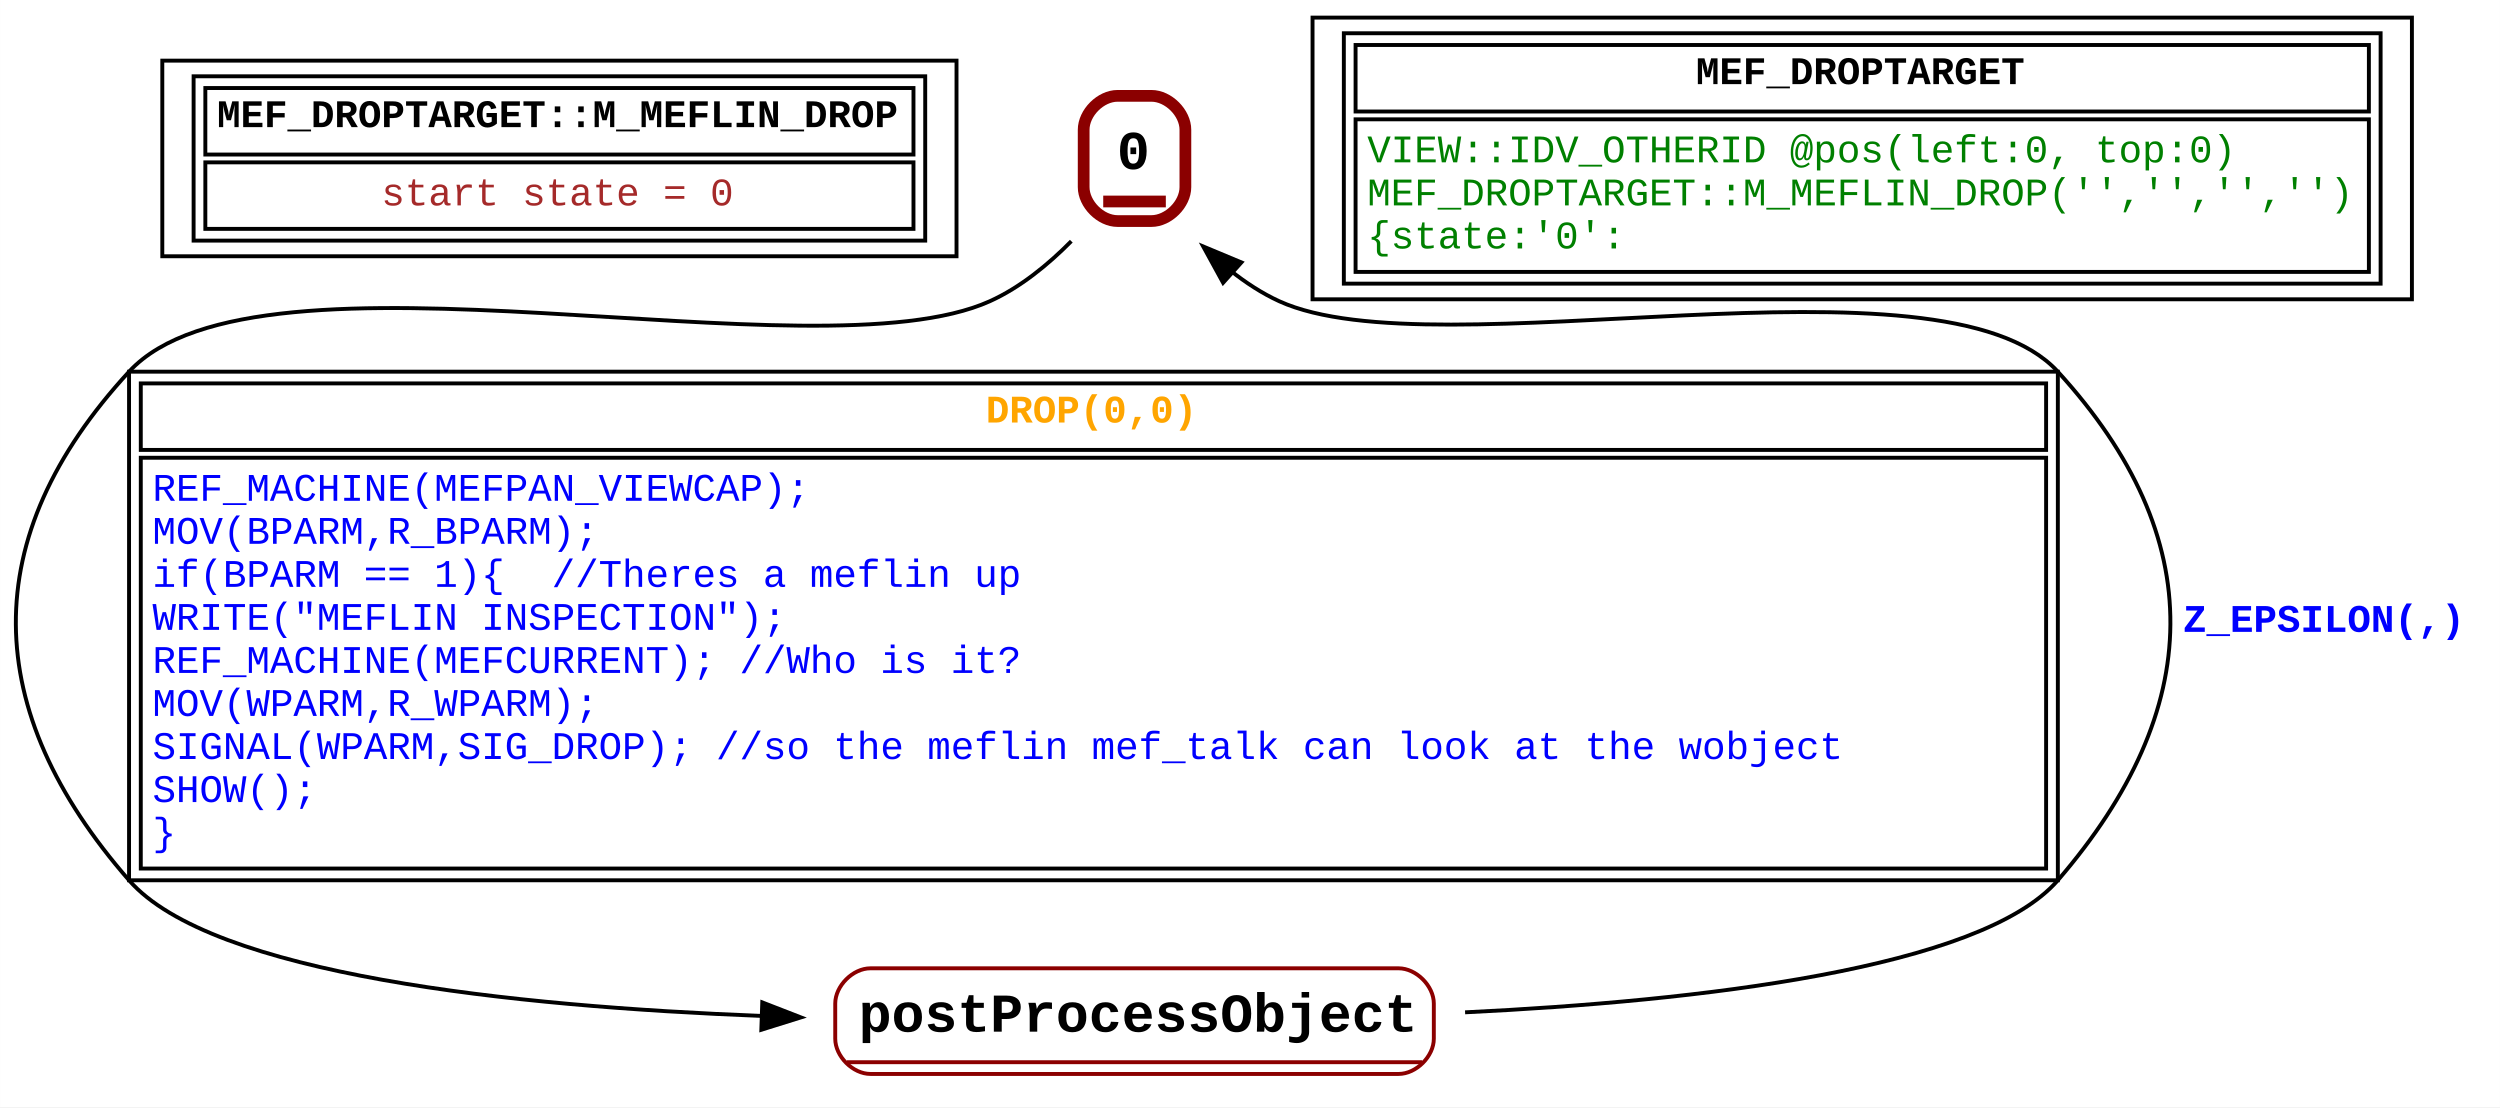
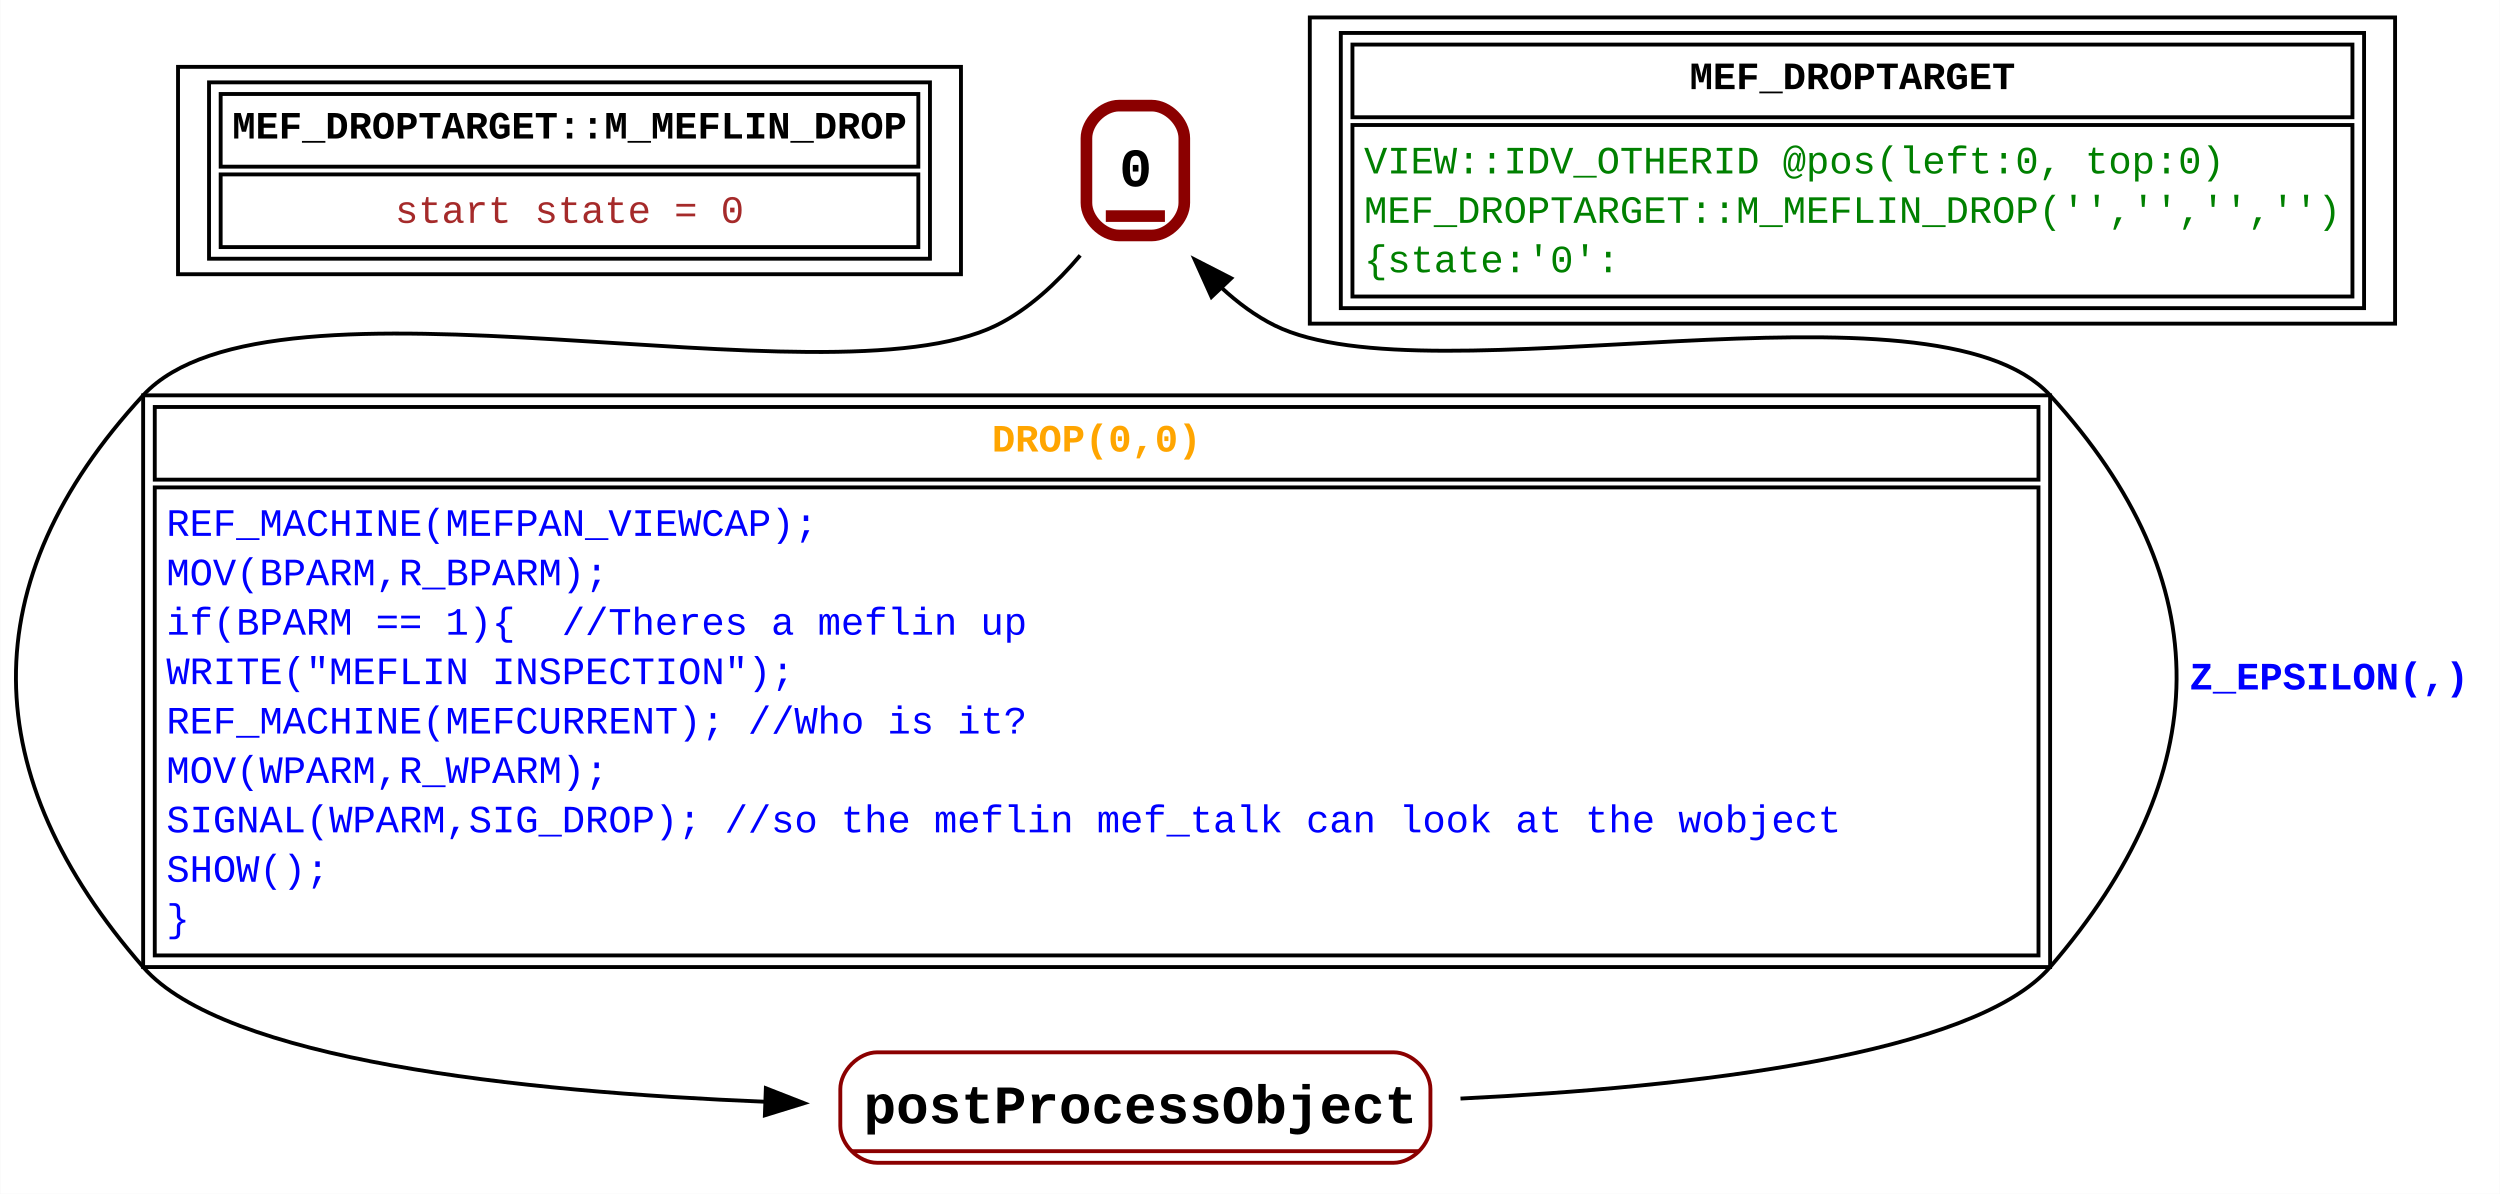
- <svg xmlns="http://www.w3.org/2000/svg" width="639pt" height="283pt" viewBox="0.00 0.00 638.97 283.00">
-   <g id="graph0" class="graph" transform="scale(1 1) rotate(0) translate(4 279)">
-     <polygon fill="white" stroke="none" points="-4,4 -4,-279 634.97,-279 634.97,4 -4,4" />
+ <svg xmlns="http://www.w3.org/2000/svg" width="645pt" height="308pt" viewBox="0.00 0.00 644.86 308.00">
+   <g id="graph0" class="graph" transform="scale(1 1) rotate(0) translate(4 304)">
+     <polygon fill="white" stroke="none" points="-4,4 -4,-304 640.86,-304 640.86,4 -4,4" />
    <g id="node1" class="node">
-       <polygon fill="none" stroke="black" points="37.47,-213.5 37.47,-263.5 240.47,-263.5 240.47,-213.5 37.47,-213.5" />
-       <polygon fill="none" stroke="black" points="48.47,-239.5 48.47,-256.5 229.47,-256.5 229.47,-239.5 48.47,-239.5" />
-       <text text-anchor="start" x="51.47" y="-246.5" font-family="Courier New" font-weight="bold" font-size="10.00">MEF_DROPTARGET::M_MEFLIN_DROP</text>
-       <polygon fill="none" stroke="black" points="48.47,-220.5 48.47,-237.5 229.47,-237.5 229.47,-220.5 48.47,-220.5" />
-       <text text-anchor="start" x="93.47" y="-226.5" font-family="Courier New" font-size="10.00" fill="brown">start state = 0</text>
-       <polygon fill="none" stroke="black" points="45.47,-217.5 45.47,-259.5 232.47,-259.5 232.47,-217.5 45.47,-217.5" />
+       <polygon fill="none" stroke="black" points="41.86,-233.25 41.86,-286.75 243.86,-286.75 243.86,-233.25 41.86,-233.25" />
+       <polygon fill="none" stroke="black" points="52.86,-261 52.86,-279.75 232.86,-279.75 232.86,-261 52.86,-261" />
+       <text text-anchor="start" x="55.86" y="-268.25" font-family="Courier New" font-weight="bold" font-size="10.00">MEF_DROPTARGET::M_MEFLIN_DROP</text>
+       <polygon fill="none" stroke="black" points="52.86,-240.25 52.86,-259 232.86,-259 232.86,-240.25 52.86,-240.25" />
+       <text text-anchor="start" x="97.86" y="-246.5" font-family="Courier New" font-size="10.00" fill="brown">start state = 0</text>
+       <polygon fill="none" stroke="black" points="49.86,-237.25 49.86,-282.75 235.86,-282.75 235.86,-237.25 49.86,-237.25" />
    </g>
    <g id="node2" class="node">
-       <polyline fill="none" stroke="darkred" stroke-width="3" points="277.97,-227.5 293.97,-227.5" />
-       <text text-anchor="start" x="281.47" y="-235.8" font-family="Courier New" font-weight="bold" font-size="14.00">0</text>
-       <path fill="none" stroke="darkred" stroke-width="3" d="M281.63,-222.5C281.63,-222.5 290.3,-222.5 290.3,-222.5 294.63,-222.5 298.97,-226.83 298.97,-231.17 298.97,-231.17 298.97,-245.83 298.97,-245.83 298.97,-250.17 294.63,-254.5 290.3,-254.5 290.3,-254.5 281.63,-254.5 281.63,-254.5 277.3,-254.5 272.97,-250.17 272.97,-245.83 272.97,-245.83 272.97,-231.17 272.97,-231.17 272.97,-226.83 277.3,-222.5 281.63,-222.5" />
+       <polyline fill="none" stroke="darkred" stroke-width="3" points="281.23,-248.25 296.48,-248.25" />
+       <text text-anchor="start" x="284.73" y="-255.95" font-family="Courier New" font-weight="bold" font-size="14.00">0</text>
+       <path fill="none" stroke="darkred" stroke-width="3" d="M284.65,-243.25C284.65,-243.25 293.06,-243.25 293.06,-243.25 297.27,-243.25 301.48,-247.46 301.48,-251.67 301.48,-251.67 301.48,-268.33 301.48,-268.33 301.48,-272.54 297.27,-276.75 293.06,-276.75 293.06,-276.75 284.65,-276.75 284.65,-276.75 280.44,-276.75 276.23,-272.54 276.23,-268.33 276.23,-268.33 276.23,-251.67 276.23,-251.67 276.23,-247.46 280.44,-243.25 284.65,-243.25" />
    </g>
    <g id="node3" class="node">
-       <polyline fill="none" stroke="darkred" points="212.47,-7.5 359.47,-7.5" />
-       <text text-anchor="start" x="215.47" y="-15.3" font-family="Courier New" font-weight="bold" font-size="14.00">postProcessObject</text>
-       <path fill="none" stroke="darkred" d="M218.47,-4.5C218.47,-4.5 353.47,-4.5 353.47,-4.5 357.97,-4.5 362.47,-9 362.47,-13.5 362.47,-13.5 362.47,-22.5 362.47,-22.5 362.47,-27 357.97,-31.5 353.47,-31.5 353.47,-31.5 218.47,-31.5 218.47,-31.5 213.97,-31.5 209.47,-27 209.47,-22.5 209.47,-22.5 209.47,-13.5 209.47,-13.5 209.47,-9 213.97,-4.5 218.47,-4.5" />
+       <polyline fill="none" stroke="darkred" points="215.73,-7 361.98,-7" />
+       <text text-anchor="start" x="218.73" y="-14.2" font-family="Courier New" font-weight="bold" font-size="14.00">postProcessObject</text>
+       <path fill="none" stroke="darkred" d="M222.23,-4C222.23,-4 355.48,-4 355.48,-4 360.23,-4 364.98,-8.75 364.98,-13.5 364.98,-13.5 364.98,-23 364.98,-23 364.98,-27.75 360.23,-32.5 355.48,-32.5 355.48,-32.5 222.23,-32.5 222.23,-32.5 217.48,-32.5 212.73,-27.75 212.73,-23 212.73,-23 212.73,-13.5 212.73,-13.5 212.73,-8.75 217.48,-4 222.23,-4" />
    </g>
    <g id="edge1" class="edge">
-       <path fill="none" stroke="black" d="M269.81,-217.35C263.91,-211.38 256.76,-205.51 248.97,-202 204.24,-181.86 62.21,-220.07 28.97,-184 -10.19,-141.51 -9.03,-97.52 28.97,-54 50.01,-29.9 126.87,-21.77 191.1,-19.31" />
-       <polygon fill="black" stroke="black" points="190.82,-22.79 200.7,-18.95 190.58,-15.79 190.82,-22.79" />
-       <polygon fill="none" stroke="black" points="31.97,-164 31.97,-181 518.97,-181 518.97,-164 31.97,-164" />
-       <text text-anchor="start" x="247.97" y="-171" font-family="Courier New" font-weight="bold" font-size="10.00" fill="orange">DROP(0,0)</text>
-       <polygon fill="none" stroke="black" points="31.97,-57 31.97,-162 518.97,-162 518.97,-57 31.97,-57" />
-       <text text-anchor="start" x="34.97" y="-151" font-family="Courier New" font-size="10.00" fill="blue">    REF_MACHINE(MEFPAN_VIEWCAP);</text>
-       <text text-anchor="start" x="34.97" y="-140" font-family="Courier New" font-size="10.00" fill="blue">    MOV(BPARM,R_BPARM);</text>
-       <text text-anchor="start" x="34.97" y="-129" font-family="Courier New" font-size="10.00" fill="blue">    if(BPARM == 1){  //Theres a meflin up</text>
-       <text text-anchor="start" x="34.97" y="-118" font-family="Courier New" font-size="10.00" fill="blue">        WRITE("MEFLIN INSPECTION");</text>
-       <text text-anchor="start" x="34.97" y="-107" font-family="Courier New" font-size="10.00" fill="blue">        REF_MACHINE(MEFCURRENT); //Who is it?</text>
-       <text text-anchor="start" x="34.97" y="-96" font-family="Courier New" font-size="10.00" fill="blue">        MOV(WPARM,R_WPARM);</text>
-       <text text-anchor="start" x="34.97" y="-85" font-family="Courier New" font-size="10.00" fill="blue">        SIGNAL(WPARM,SIG_DROP); //so the meflin mef_talk can look at the wobject</text>
-       <text text-anchor="start" x="34.97" y="-74" font-family="Courier New" font-size="10.00" fill="blue">        SHOW();</text>
-       <text text-anchor="start" x="34.97" y="-63" font-family="Courier New" font-size="10.00" fill="blue">    }</text>
-       <polygon fill="none" stroke="black" points="28.97,-54 28.97,-184 521.97,-184 521.97,-54 28.97,-54" />
+       <path fill="none" stroke="black" d="M274.62,-238.11C268.74,-231.15 261.3,-224.12 252.86,-220 208.76,-198.51 66.1,-238.07 32.86,-202 -11.57,-153.79 -10.22,-103.92 32.86,-54.5 53.71,-30.57 129.73,-22.33 193.55,-19.74" />
+       <polygon fill="black" stroke="black" points="193.52,-23.24 203.39,-19.38 193.27,-16.25 193.52,-23.24" />
+       <polygon fill="none" stroke="black" points="35.86,-180.25 35.86,-199 521.86,-199 521.86,-180.25 35.86,-180.25" />
+       <text text-anchor="start" x="251.86" y="-187.5" font-family="Courier New" font-weight="bold" font-size="10.00" fill="orange">DROP(0,0)</text>
+       <polygon fill="none" stroke="black" points="35.86,-57.5 35.86,-178.25 521.86,-178.25 521.86,-57.5 35.86,-57.5" />
+       <text text-anchor="start" x="38.86" y="-165.75" font-family="Courier New" font-size="10.00" fill="blue">    REF_MACHINE(MEFPAN_VIEWCAP);</text>
+       <text text-anchor="start" x="38.86" y="-153" font-family="Courier New" font-size="10.00" fill="blue">    MOV(BPARM,R_BPARM);</text>
+       <text text-anchor="start" x="38.86" y="-140.25" font-family="Courier New" font-size="10.00" fill="blue">    if(BPARM == 1){  //Theres a meflin up</text>
+       <text text-anchor="start" x="38.86" y="-127.5" font-family="Courier New" font-size="10.00" fill="blue">        WRITE("MEFLIN INSPECTION");</text>
+       <text text-anchor="start" x="38.86" y="-114.75" font-family="Courier New" font-size="10.00" fill="blue">        REF_MACHINE(MEFCURRENT); //Who is it?</text>
+       <text text-anchor="start" x="38.86" y="-102" font-family="Courier New" font-size="10.00" fill="blue">        MOV(WPARM,R_WPARM);</text>
+       <text text-anchor="start" x="38.86" y="-89.25" font-family="Courier New" font-size="10.00" fill="blue">        SIGNAL(WPARM,SIG_DROP); //so the meflin mef_talk can look at the wobject</text>
+       <text text-anchor="start" x="38.86" y="-76.5" font-family="Courier New" font-size="10.00" fill="blue">        SHOW();</text>
+       <text text-anchor="start" x="38.86" y="-63.75" font-family="Courier New" font-size="10.00" fill="blue">    }</text>
+       <polygon fill="none" stroke="black" points="32.86,-54.5 32.86,-202 524.86,-202 524.86,-54.5 32.86,-54.5" />
    </g>
    <g id="edge2" class="edge">
-       <path fill="none" stroke="black" d="M370.46,-20.25C430,-23.14 502.45,-31.38 521.97,-54 559.71,-97.75 560.94,-141.34 521.97,-184 492.02,-216.78 363.38,-183.59 322.97,-202 318.57,-204.01 314.37,-206.76 310.48,-209.85" />
-       <polygon fill="black" stroke="black" points="308.61,-206.72 303.52,-216.01 313.29,-211.93 308.61,-206.72" />
-       <text text-anchor="start" x="553.97" y="-117.5" font-family="Courier New" font-weight="bold" font-size="10.00" fill="blue">Z_EPSILON(,)</text>
+       <path fill="none" stroke="black" d="M372.74,-20.57C432.39,-23.49 505.28,-31.79 524.86,-54.5 567.65,-104.16 569.08,-153.61 524.86,-202 494.75,-234.94 364.89,-200.29 324.86,-220 319.85,-222.47 315.2,-225.95 311.01,-229.83" />
+       <polygon fill="black" stroke="black" points="308.5,-227.39 304.15,-237.05 313.58,-232.21 308.5,-227.39" />
+       <text text-anchor="start" x="560.86" y="-126.12" font-family="Courier New" font-weight="bold" font-size="10.00" fill="blue">Z_EPSILON(,)</text>
    </g>
    <g id="node4" class="node">
-       <polygon fill="none" stroke="black" points="331.47,-202.5 331.47,-274.5 612.47,-274.5 612.47,-202.5 331.47,-202.5" />
-       <polygon fill="none" stroke="black" points="342.47,-250.5 342.47,-267.5 601.47,-267.5 601.47,-250.5 342.47,-250.5" />
-       <text text-anchor="start" x="429.47" y="-257.5" font-family="Courier New" font-weight="bold" font-size="10.00">MEF_DROPTARGET</text>
-       <polygon fill="none" stroke="black" points="342.47,-209.5 342.47,-248.5 601.47,-248.5 601.47,-209.5 342.47,-209.5" />
-       <text text-anchor="start" x="345.47" y="-237.5" font-family="Courier New" font-size="10.00" fill="green">VIEW::IDV_OTHERID @pos(left:0, top:0)</text>
-       <text text-anchor="start" x="345.47" y="-226.5" font-family="Courier New" font-size="10.00" fill="green">MEF_DROPTARGET::M_MEFLIN_DROP('','','','')</text>
-       <text text-anchor="start" x="345.47" y="-215.5" font-family="Courier New" font-size="10.00" fill="green">{state:'0':</text>
-       <polygon fill="none" stroke="black" points="339.47,-206.5 339.47,-270.5 604.47,-270.5 604.47,-206.5 339.47,-206.5" />
+       <polygon fill="none" stroke="black" points="333.86,-220.5 333.86,-299.5 613.86,-299.5 613.86,-220.5 333.86,-220.5" />
+       <polygon fill="none" stroke="black" points="344.86,-273.75 344.86,-292.5 602.86,-292.5 602.86,-273.75 344.86,-273.75" />
+       <text text-anchor="start" x="431.86" y="-281" font-family="Courier New" font-weight="bold" font-size="10.00">MEF_DROPTARGET</text>
+       <polygon fill="none" stroke="black" points="344.86,-227.5 344.86,-271.75 602.86,-271.75 602.86,-227.5 344.86,-227.5" />
+       <text text-anchor="start" x="347.86" y="-259.25" font-family="Courier New" font-size="10.00" fill="green">VIEW::IDV_OTHERID @pos(left:0, top:0)</text>
+       <text text-anchor="start" x="347.86" y="-246.5" font-family="Courier New" font-size="10.00" fill="green">MEF_DROPTARGET::M_MEFLIN_DROP('','','','')</text>
+       <text text-anchor="start" x="347.86" y="-233.75" font-family="Courier New" font-size="10.00" fill="green">{state:'0':</text>
+       <polygon fill="none" stroke="black" points="341.86,-224.5 341.86,-295.5 605.86,-295.5 605.86,-224.5 341.86,-224.5" />
    </g>
  </g>
</svg>
